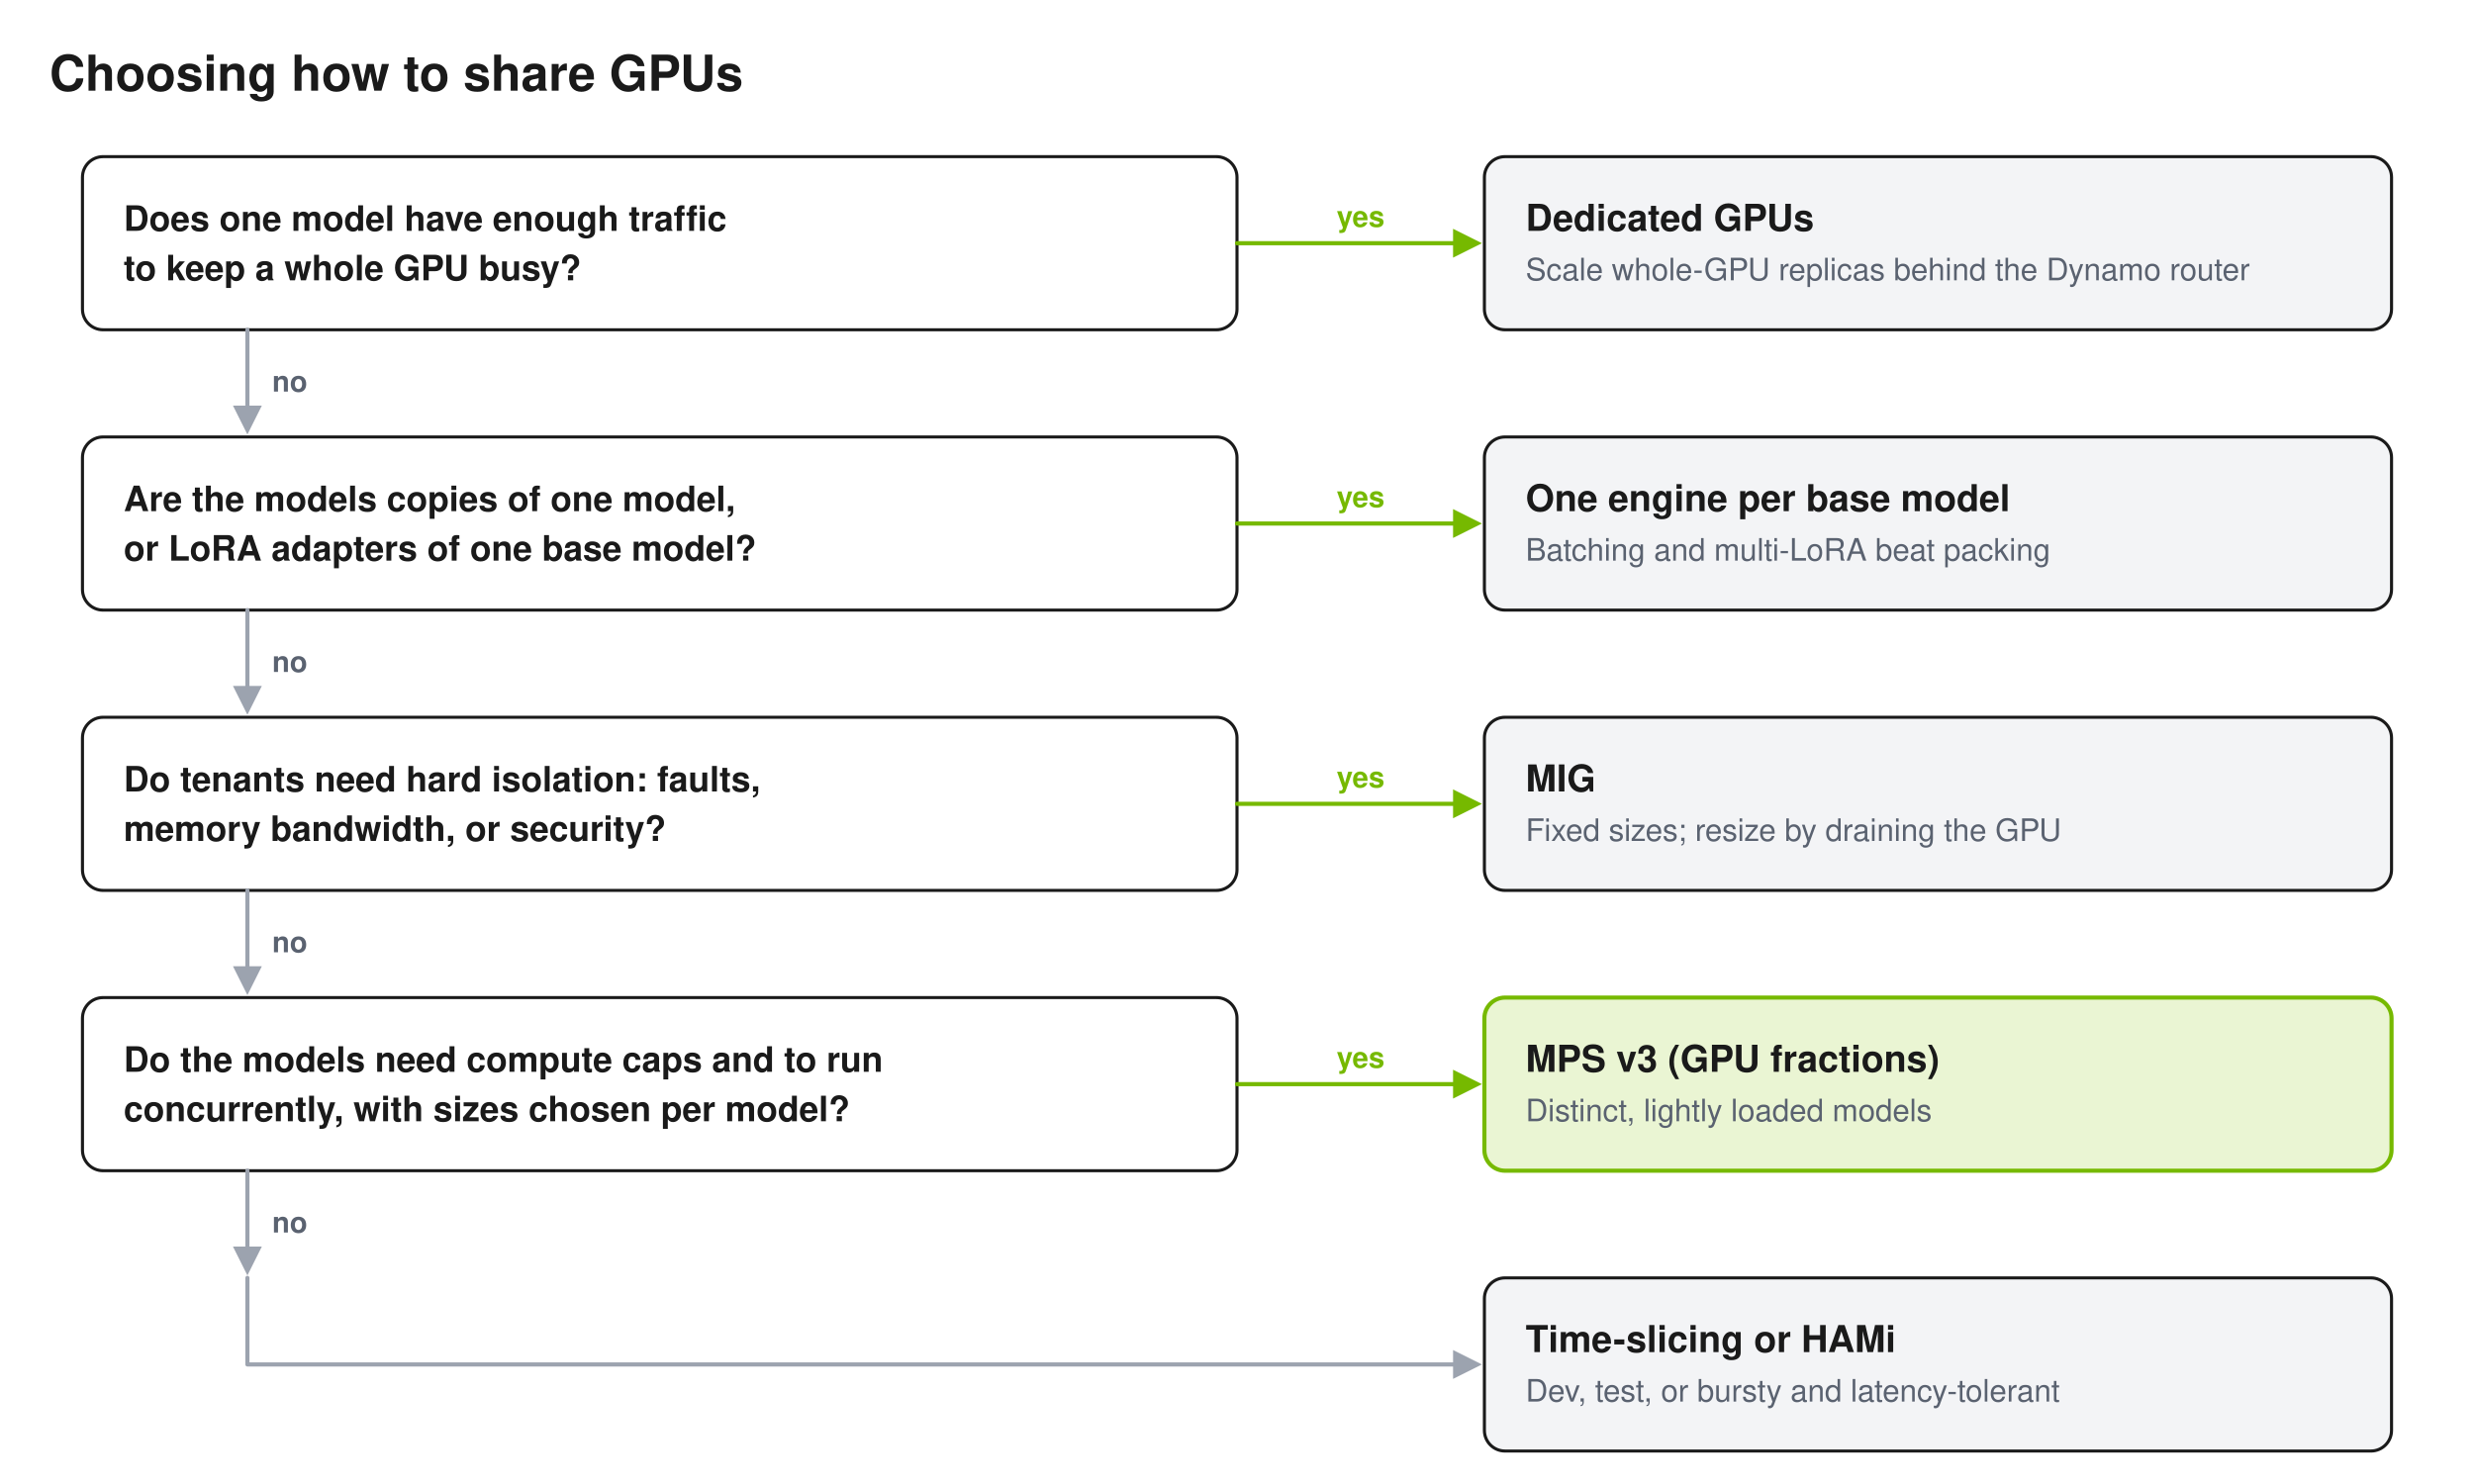
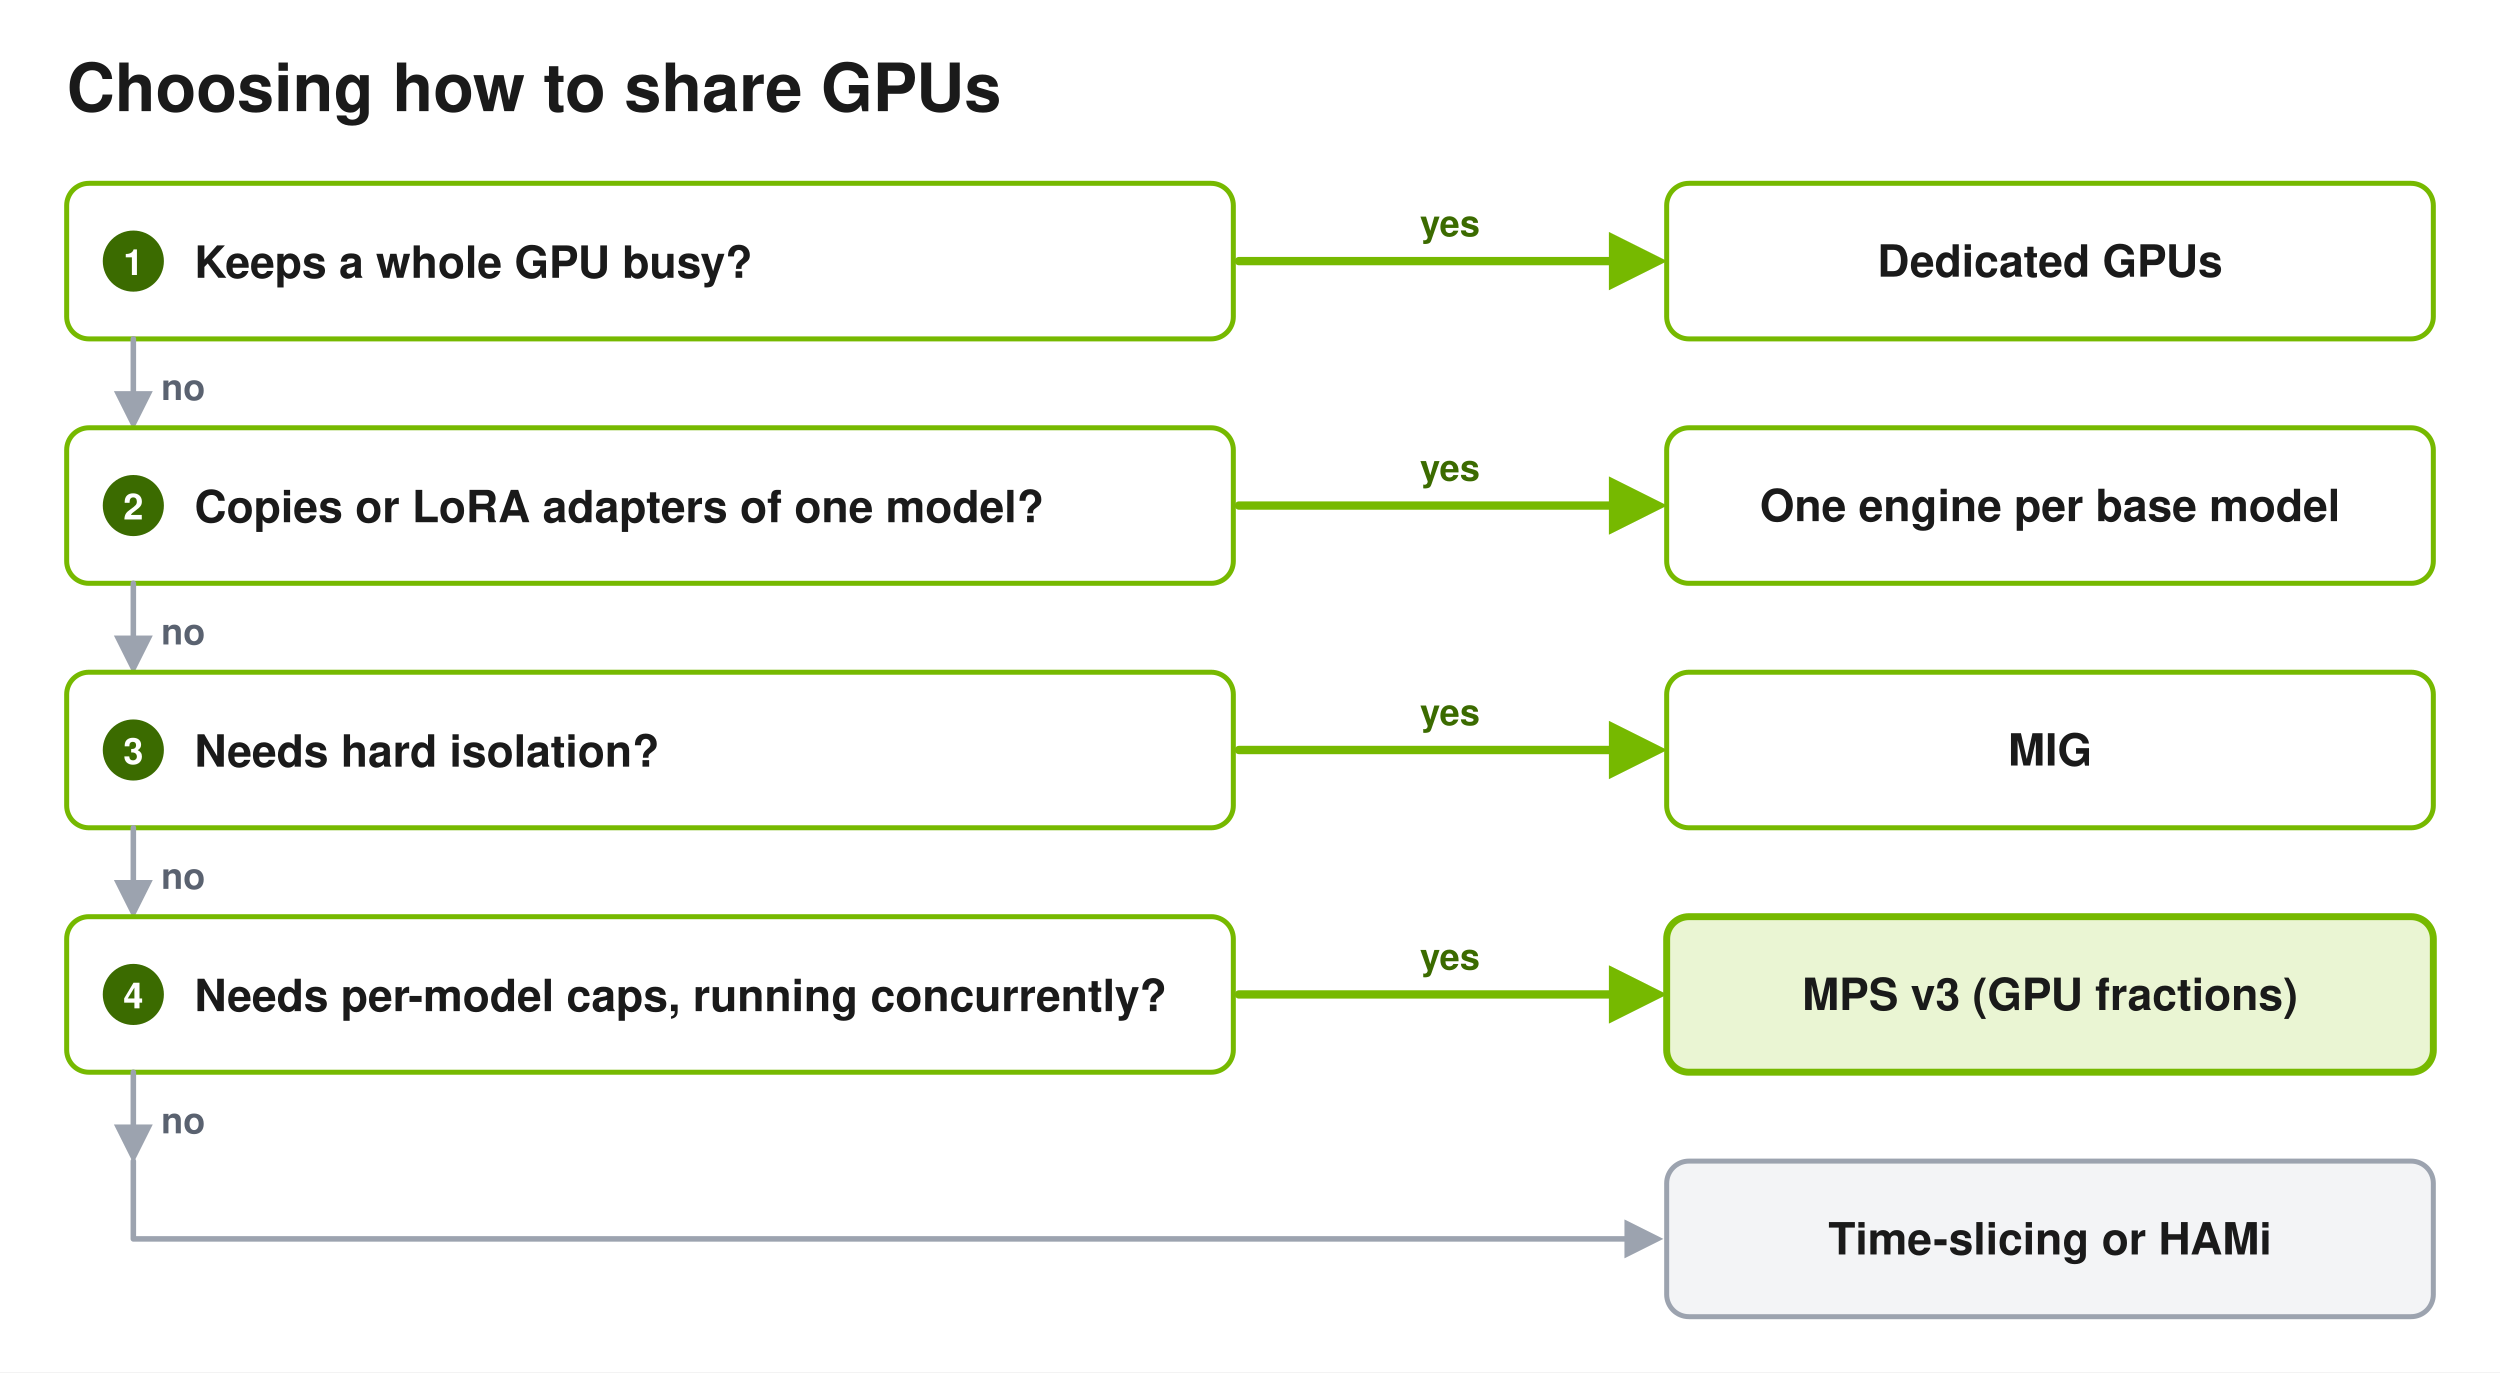
- <svg xmlns="http://www.w3.org/2000/svg" width="1200" height="720" viewBox="0 0 1200 720" role="img" aria-labelledby="title desc" font-family="Helvetica, Arial, sans-serif">
+ <svg xmlns="http://www.w3.org/2000/svg" width="900" height="494" viewBox="0 0 900 494" role="img" aria-labelledby="title desc" font-family="Helvetica, Arial, sans-serif">
  <defs>
    <marker id="a-ink" viewBox="0 0 10 10" refX="8" refY="5" markerWidth="7" markerHeight="7" orient="auto-start-reverse">
      <path d="M0,0 L10,5 L0,10 z" fill="#1A1A1A" />
    </marker>
    <marker id="a-gray" viewBox="0 0 10 10" refX="8" refY="5" markerWidth="7" markerHeight="7" orient="auto-start-reverse">
      <path d="M0,0 L10,5 L0,10 z" fill="#9CA3AF" />
    </marker>
    <marker id="a-green" viewBox="0 0 10 10" refX="8" refY="5" markerWidth="7" markerHeight="7" orient="auto-start-reverse">
      <path d="M0,0 L10,5 L0,10 z" fill="#76B900" />
    </marker>
    <marker id="a-red" viewBox="0 0 10 10" refX="8" refY="5" markerWidth="7" markerHeight="7" orient="auto-start-reverse">
      <path d="M0,0 L10,5 L0,10 z" fill="#C62828" />
    </marker>
  </defs>
-   <rect x="0.0" y="0.0" width="1200.0" height="720.0" fill="#FFFFFF" />
-   <text x="24.0" y="44.0" font-size="24" font-weight="700" fill="#1A1A1A" text-anchor="start">Choosing how to share GPUs</text>
-   <rect x="40.0" y="76.0" width="560.0" height="84.0" fill="#FFFFFF" rx="10" stroke="#1A1A1A" stroke-width="1.5" />
-   <text x="60.0" y="112.0" font-size="17" font-weight="700" fill="#1A1A1A" text-anchor="start">Does one model have enough traffic</text>
-   <text x="60.0" y="136.0" font-size="17" font-weight="700" fill="#1A1A1A" text-anchor="start">to keep a whole GPU busy?</text>
-   <line x1="600.0" y1="118.0" x2="716.0" y2="118.0" stroke="#76B900" stroke-width="2" stroke-linecap="round" marker-end="url(#a-green)" />
-   <text x="660.0" y="110.0" font-size="14" font-weight="700" fill="#76B900" text-anchor="middle">yes</text>
-   <rect x="720.0" y="76.0" width="440.0" height="84.0" fill="#F3F4F6" rx="10" stroke="#1A1A1A" stroke-width="1.5" />
-   <text x="740.0" y="112.0" font-size="18" font-weight="700" fill="#1A1A1A" text-anchor="start">Dedicated GPUs</text>
-   <text x="740.0" y="136.0" font-size="15" font-weight="400" fill="#5A6270" text-anchor="start">Scale whole-GPU replicas behind the Dynamo router</text>
-   <line x1="120.0" y1="160.0" x2="120.0" y2="208.0" stroke="#9CA3AF" stroke-width="2" stroke-linecap="round" marker-end="url(#a-gray)" />
-   <text x="132.0" y="190.0" font-size="14" font-weight="700" fill="#5A6270" text-anchor="start">no</text>
-   <rect x="40.0" y="212.0" width="560.0" height="84.0" fill="#FFFFFF" rx="10" stroke="#1A1A1A" stroke-width="1.5" />
-   <text x="60.0" y="248.0" font-size="17" font-weight="700" fill="#1A1A1A" text-anchor="start">Are the models copies of one model,</text>
-   <text x="60.0" y="272.0" font-size="17" font-weight="700" fill="#1A1A1A" text-anchor="start">or LoRA adapters of one base model?</text>
-   <line x1="600.0" y1="254.0" x2="716.0" y2="254.0" stroke="#76B900" stroke-width="2" stroke-linecap="round" marker-end="url(#a-green)" />
-   <text x="660.0" y="246.0" font-size="14" font-weight="700" fill="#76B900" text-anchor="middle">yes</text>
-   <rect x="720.0" y="212.0" width="440.0" height="84.0" fill="#F3F4F6" rx="10" stroke="#1A1A1A" stroke-width="1.5" />
-   <text x="740.0" y="248.0" font-size="18" font-weight="700" fill="#1A1A1A" text-anchor="start">One engine per base model</text>
-   <text x="740.0" y="272.0" font-size="15" font-weight="400" fill="#5A6270" text-anchor="start">Batching and multi-LoRA beat packing</text>
-   <line x1="120.0" y1="296.0" x2="120.0" y2="344.0" stroke="#9CA3AF" stroke-width="2" stroke-linecap="round" marker-end="url(#a-gray)" />
-   <text x="132.0" y="326.0" font-size="14" font-weight="700" fill="#5A6270" text-anchor="start">no</text>
-   <rect x="40.0" y="348.0" width="560.0" height="84.0" fill="#FFFFFF" rx="10" stroke="#1A1A1A" stroke-width="1.5" />
-   <text x="60.0" y="384.0" font-size="17" font-weight="700" fill="#1A1A1A" text-anchor="start">Do tenants need hard isolation: faults,</text>
-   <text x="60.0" y="408.0" font-size="17" font-weight="700" fill="#1A1A1A" text-anchor="start">memory bandwidth, or security?</text>
-   <line x1="600.0" y1="390.0" x2="716.0" y2="390.0" stroke="#76B900" stroke-width="2" stroke-linecap="round" marker-end="url(#a-green)" />
-   <text x="660.0" y="382.0" font-size="14" font-weight="700" fill="#76B900" text-anchor="middle">yes</text>
-   <rect x="720.0" y="348.0" width="440.0" height="84.0" fill="#F3F4F6" rx="10" stroke="#1A1A1A" stroke-width="1.5" />
-   <text x="740.0" y="384.0" font-size="18" font-weight="700" fill="#1A1A1A" text-anchor="start">MIG</text>
-   <text x="740.0" y="408.0" font-size="15" font-weight="400" fill="#5A6270" text-anchor="start">Fixed sizes; resize by draining the GPU</text>
-   <line x1="120.0" y1="432.0" x2="120.0" y2="480.0" stroke="#9CA3AF" stroke-width="2" stroke-linecap="round" marker-end="url(#a-gray)" />
-   <text x="132.0" y="462.0" font-size="14" font-weight="700" fill="#5A6270" text-anchor="start">no</text>
-   <rect x="40.0" y="484.0" width="560.0" height="84.0" fill="#FFFFFF" rx="10" stroke="#1A1A1A" stroke-width="1.5" />
-   <text x="60.0" y="520.0" font-size="17" font-weight="700" fill="#1A1A1A" text-anchor="start">Do the models need compute caps and to run</text>
-   <text x="60.0" y="544.0" font-size="17" font-weight="700" fill="#1A1A1A" text-anchor="start">concurrently, with sizes chosen per model?</text>
-   <line x1="600.0" y1="526.0" x2="716.0" y2="526.0" stroke="#76B900" stroke-width="2" stroke-linecap="round" marker-end="url(#a-green)" />
-   <text x="660.0" y="518.0" font-size="14" font-weight="700" fill="#76B900" text-anchor="middle">yes</text>
-   <rect x="720.0" y="484.0" width="440.0" height="84.0" fill="#EAF5D3" rx="10" stroke="#76B900" stroke-width="2" />
-   <text x="740.0" y="520.0" font-size="18" font-weight="700" fill="#1A1A1A" text-anchor="start">MPS v3 (GPU fractions)</text>
-   <text x="740.0" y="544.0" font-size="15" font-weight="400" fill="#5A6270" text-anchor="start">Distinct, lightly loaded models</text>
-   <line x1="120.0" y1="568.0" x2="120.0" y2="616.0" stroke="#9CA3AF" stroke-width="2" stroke-linecap="round" marker-end="url(#a-gray)" />
-   <text x="132.0" y="598.0" font-size="14" font-weight="700" fill="#5A6270" text-anchor="start">no</text>
-   <rect x="720.0" y="620.0" width="440.0" height="84.0" fill="#F3F4F6" rx="10" stroke="#1A1A1A" stroke-width="1.5" />
-   <text x="740.0" y="656.0" font-size="18" font-weight="700" fill="#1A1A1A" text-anchor="start">Time-slicing or HAMi</text>
-   <text x="740.0" y="680.0" font-size="15" font-weight="400" fill="#5A6270" text-anchor="start">Dev, test, or bursty and latency-tolerant</text>
-   <path d="M120,620 L120,662.0 L716,662.0" stroke="#9CA3AF" stroke-width="2" fill="none" stroke-linejoin="round" stroke-linecap="round" marker-end="url(#a-gray)" />
+   <rect x="0.0" y="0.0" width="900.0" height="494.0" fill="#FFFFFF" />
+   <text x="24.0" y="40.0" font-size="24" font-weight="700" fill="#1A1A1A" text-anchor="start">Choosing how to share GPUs</text>
+   <rect x="24.0" y="66.0" width="420.0" height="56.0" fill="#FFFFFF" rx="8" stroke="#76B900" stroke-width="1.8" />
+   <circle cx="48" cy="94.0" r="11" fill="#3B6B00" />
+   <text x="48.0" y="99.0" font-size="13" font-weight="700" fill="#FFFFFF" text-anchor="middle">1</text>
+   <text x="70.0" y="100.0" font-size="16" font-weight="700" fill="#1A1A1A" text-anchor="start">Keeps a whole GPU busy?</text>
+   <line x1="446.0" y1="94.0" x2="596.0" y2="94.0" stroke="#76B900" stroke-width="3" stroke-linecap="round" marker-end="url(#a-green)" />
+   <text x="522.0" y="85.0" font-size="13" font-weight="700" fill="#3B6B00" text-anchor="middle">yes</text>
+   <rect x="600.0" y="66.0" width="276.0" height="56.0" fill="#FFFFFF" rx="8" stroke="#76B900" stroke-width="1.8" />
+   <text x="738.0" y="99.6" font-size="16" font-weight="700" fill="#1A1A1A" text-anchor="middle">Dedicated GPUs</text>
+   <line x1="48.0" y1="122.0" x2="48.0" y2="152.0" stroke="#9CA3AF" stroke-width="2" stroke-linecap="round" marker-end="url(#a-gray)" />
+   <text x="58.0" y="144.0" font-size="13" font-weight="700" fill="#5A6270" text-anchor="start">no</text>
+   <rect x="24.0" y="154.0" width="420.0" height="56.0" fill="#FFFFFF" rx="8" stroke="#76B900" stroke-width="1.8" />
+   <circle cx="48" cy="182.0" r="11" fill="#3B6B00" />
+   <text x="48.0" y="187.0" font-size="13" font-weight="700" fill="#FFFFFF" text-anchor="middle">2</text>
+   <text x="70.0" y="188.0" font-size="16" font-weight="700" fill="#1A1A1A" text-anchor="start">Copies or LoRA adapters of one model?</text>
+   <line x1="446.0" y1="182.0" x2="596.0" y2="182.0" stroke="#76B900" stroke-width="3" stroke-linecap="round" marker-end="url(#a-green)" />
+   <text x="522.0" y="173.0" font-size="13" font-weight="700" fill="#3B6B00" text-anchor="middle">yes</text>
+   <rect x="600.0" y="154.0" width="276.0" height="56.0" fill="#FFFFFF" rx="8" stroke="#76B900" stroke-width="1.8" />
+   <text x="738.0" y="187.6" font-size="16" font-weight="700" fill="#1A1A1A" text-anchor="middle">One engine per base model</text>
+   <line x1="48.0" y1="210.0" x2="48.0" y2="240.0" stroke="#9CA3AF" stroke-width="2" stroke-linecap="round" marker-end="url(#a-gray)" />
+   <text x="58.0" y="232.0" font-size="13" font-weight="700" fill="#5A6270" text-anchor="start">no</text>
+   <rect x="24.0" y="242.0" width="420.0" height="56.0" fill="#FFFFFF" rx="8" stroke="#76B900" stroke-width="1.8" />
+   <circle cx="48" cy="270.0" r="11" fill="#3B6B00" />
+   <text x="48.0" y="275.0" font-size="13" font-weight="700" fill="#FFFFFF" text-anchor="middle">3</text>
+   <text x="70.0" y="276.0" font-size="16" font-weight="700" fill="#1A1A1A" text-anchor="start">Needs hard isolation?</text>
+   <line x1="446.0" y1="270.0" x2="596.0" y2="270.0" stroke="#76B900" stroke-width="3" stroke-linecap="round" marker-end="url(#a-green)" />
+   <text x="522.0" y="261.0" font-size="13" font-weight="700" fill="#3B6B00" text-anchor="middle">yes</text>
+   <rect x="600.0" y="242.0" width="276.0" height="56.0" fill="#FFFFFF" rx="8" stroke="#76B900" stroke-width="1.8" />
+   <text x="738.0" y="275.6" font-size="16" font-weight="700" fill="#1A1A1A" text-anchor="middle">MIG</text>
+   <line x1="48.0" y1="298.0" x2="48.0" y2="328.0" stroke="#9CA3AF" stroke-width="2" stroke-linecap="round" marker-end="url(#a-gray)" />
+   <text x="58.0" y="320.0" font-size="13" font-weight="700" fill="#5A6270" text-anchor="start">no</text>
+   <rect x="24.0" y="330.0" width="420.0" height="56.0" fill="#FFFFFF" rx="8" stroke="#76B900" stroke-width="1.8" />
+   <circle cx="48" cy="358.0" r="11" fill="#3B6B00" />
+   <text x="48.0" y="363.0" font-size="13" font-weight="700" fill="#FFFFFF" text-anchor="middle">4</text>
+   <text x="70.0" y="364.0" font-size="16" font-weight="700" fill="#1A1A1A" text-anchor="start">Needs per-model caps, running concurrently?</text>
+   <line x1="446.0" y1="358.0" x2="596.0" y2="358.0" stroke="#76B900" stroke-width="3" stroke-linecap="round" marker-end="url(#a-green)" />
+   <text x="522.0" y="349.0" font-size="13" font-weight="700" fill="#3B6B00" text-anchor="middle">yes</text>
+   <rect x="600.0" y="330.0" width="276.0" height="56.0" fill="#EAF5D3" rx="8" stroke="#76B900" stroke-width="2.5" />
+   <text x="738.0" y="363.6" font-size="16" font-weight="700" fill="#1A1A1A" text-anchor="middle">MPS v3 (GPU fractions)</text>
+   <line x1="48.0" y1="386.0" x2="48.0" y2="416.0" stroke="#9CA3AF" stroke-width="2" stroke-linecap="round" marker-end="url(#a-gray)" />
+   <text x="58.0" y="408.0" font-size="13" font-weight="700" fill="#5A6270" text-anchor="start">no</text>
+   <rect x="600.0" y="418.0" width="276.0" height="56.0" fill="#F3F4F6" rx="8" stroke="#9CA3AF" stroke-width="1.8" />
+   <text x="738.0" y="451.6" font-size="16" font-weight="700" fill="#1A1A1A" text-anchor="middle">Time-slicing or HAMi</text>
+   <path d="M48,418 L48,446.0 L596,446.0" stroke="#9CA3AF" stroke-width="2" fill="none" stroke-linejoin="round" stroke-linecap="round" marker-end="url(#a-gray)" />
</svg>
